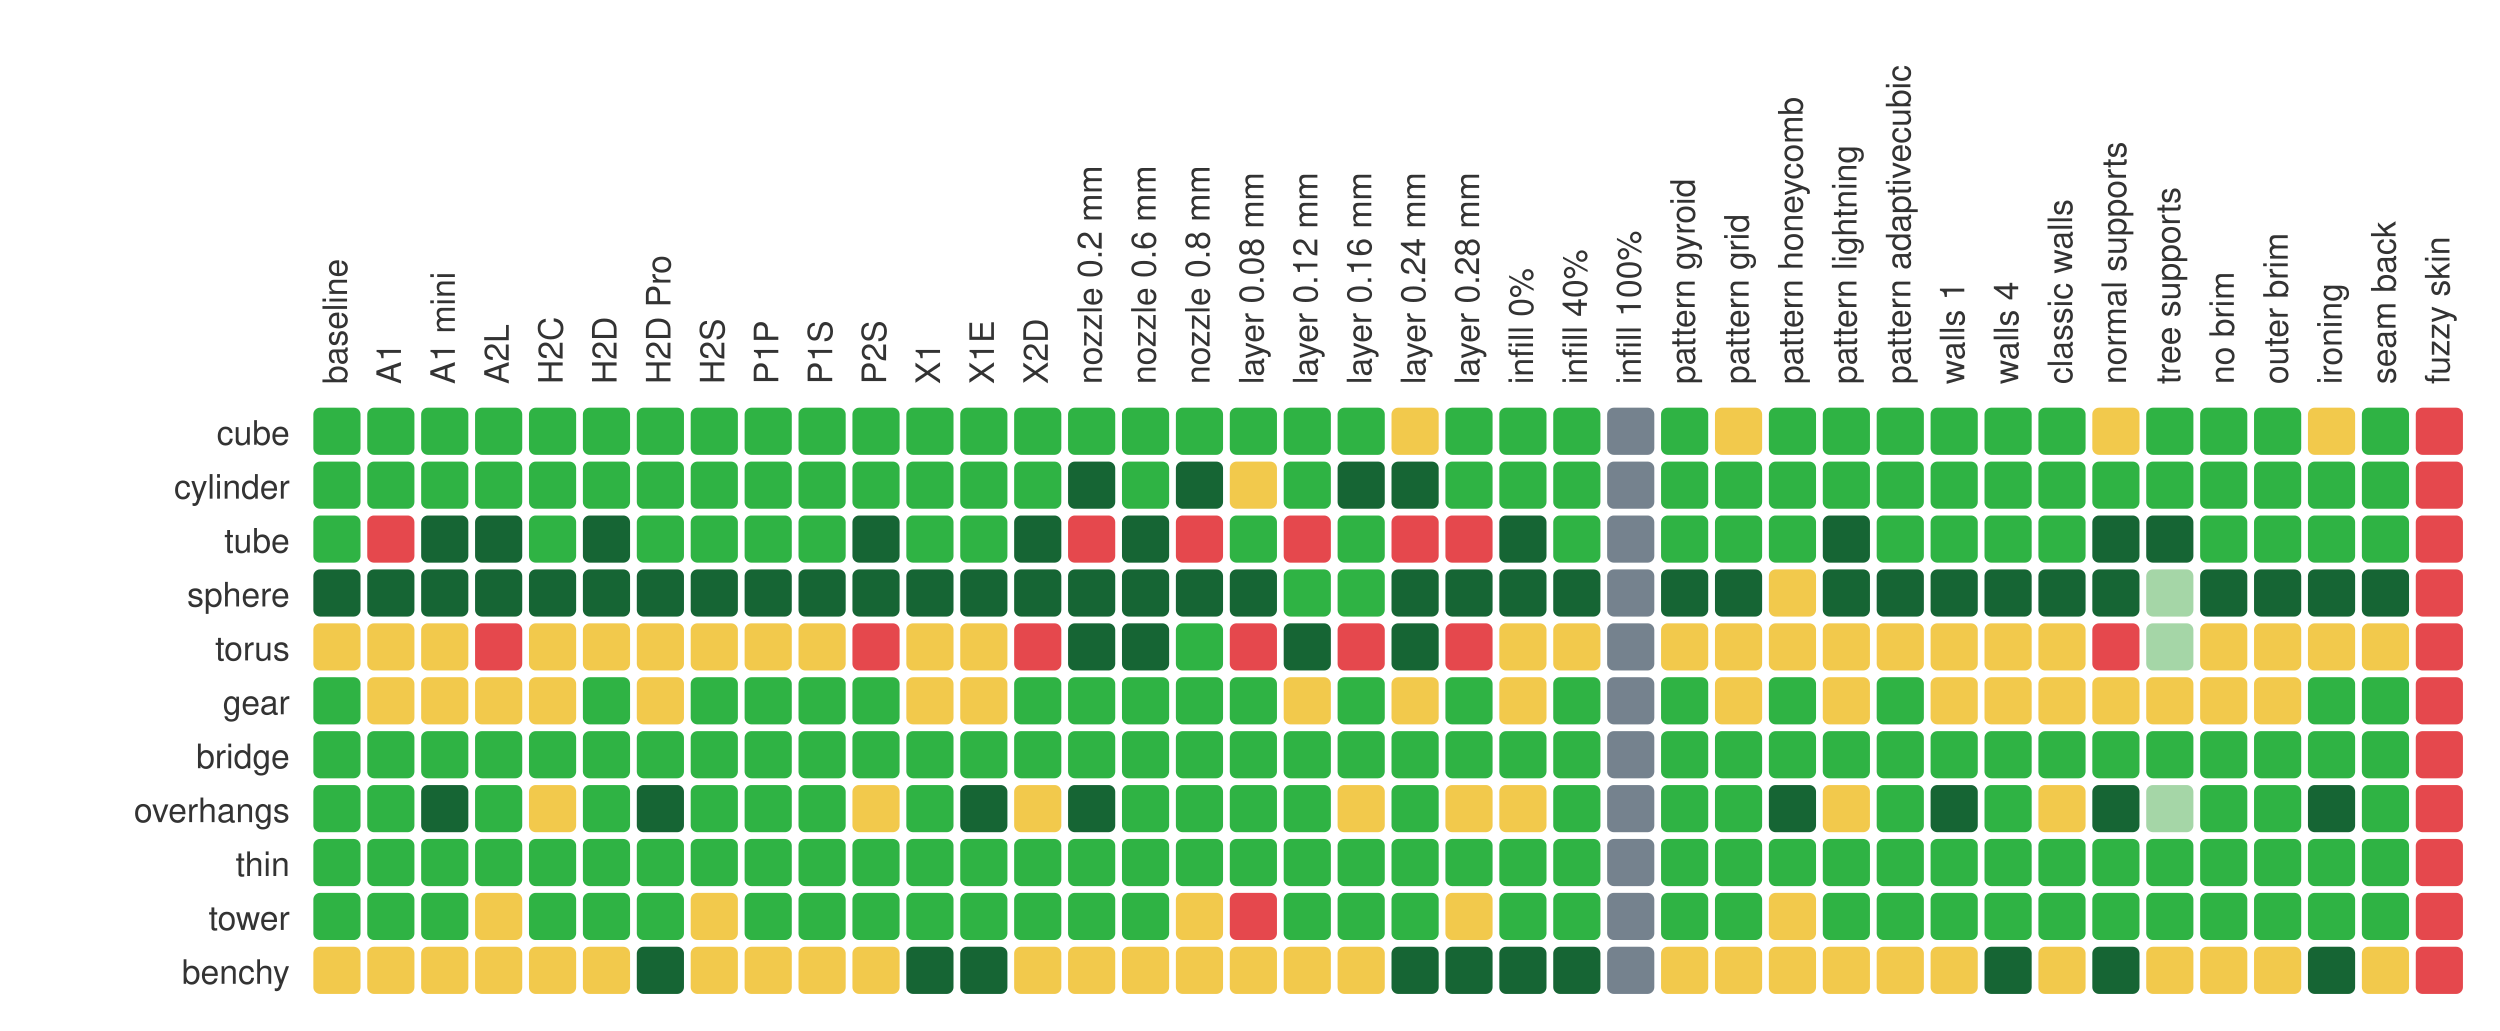
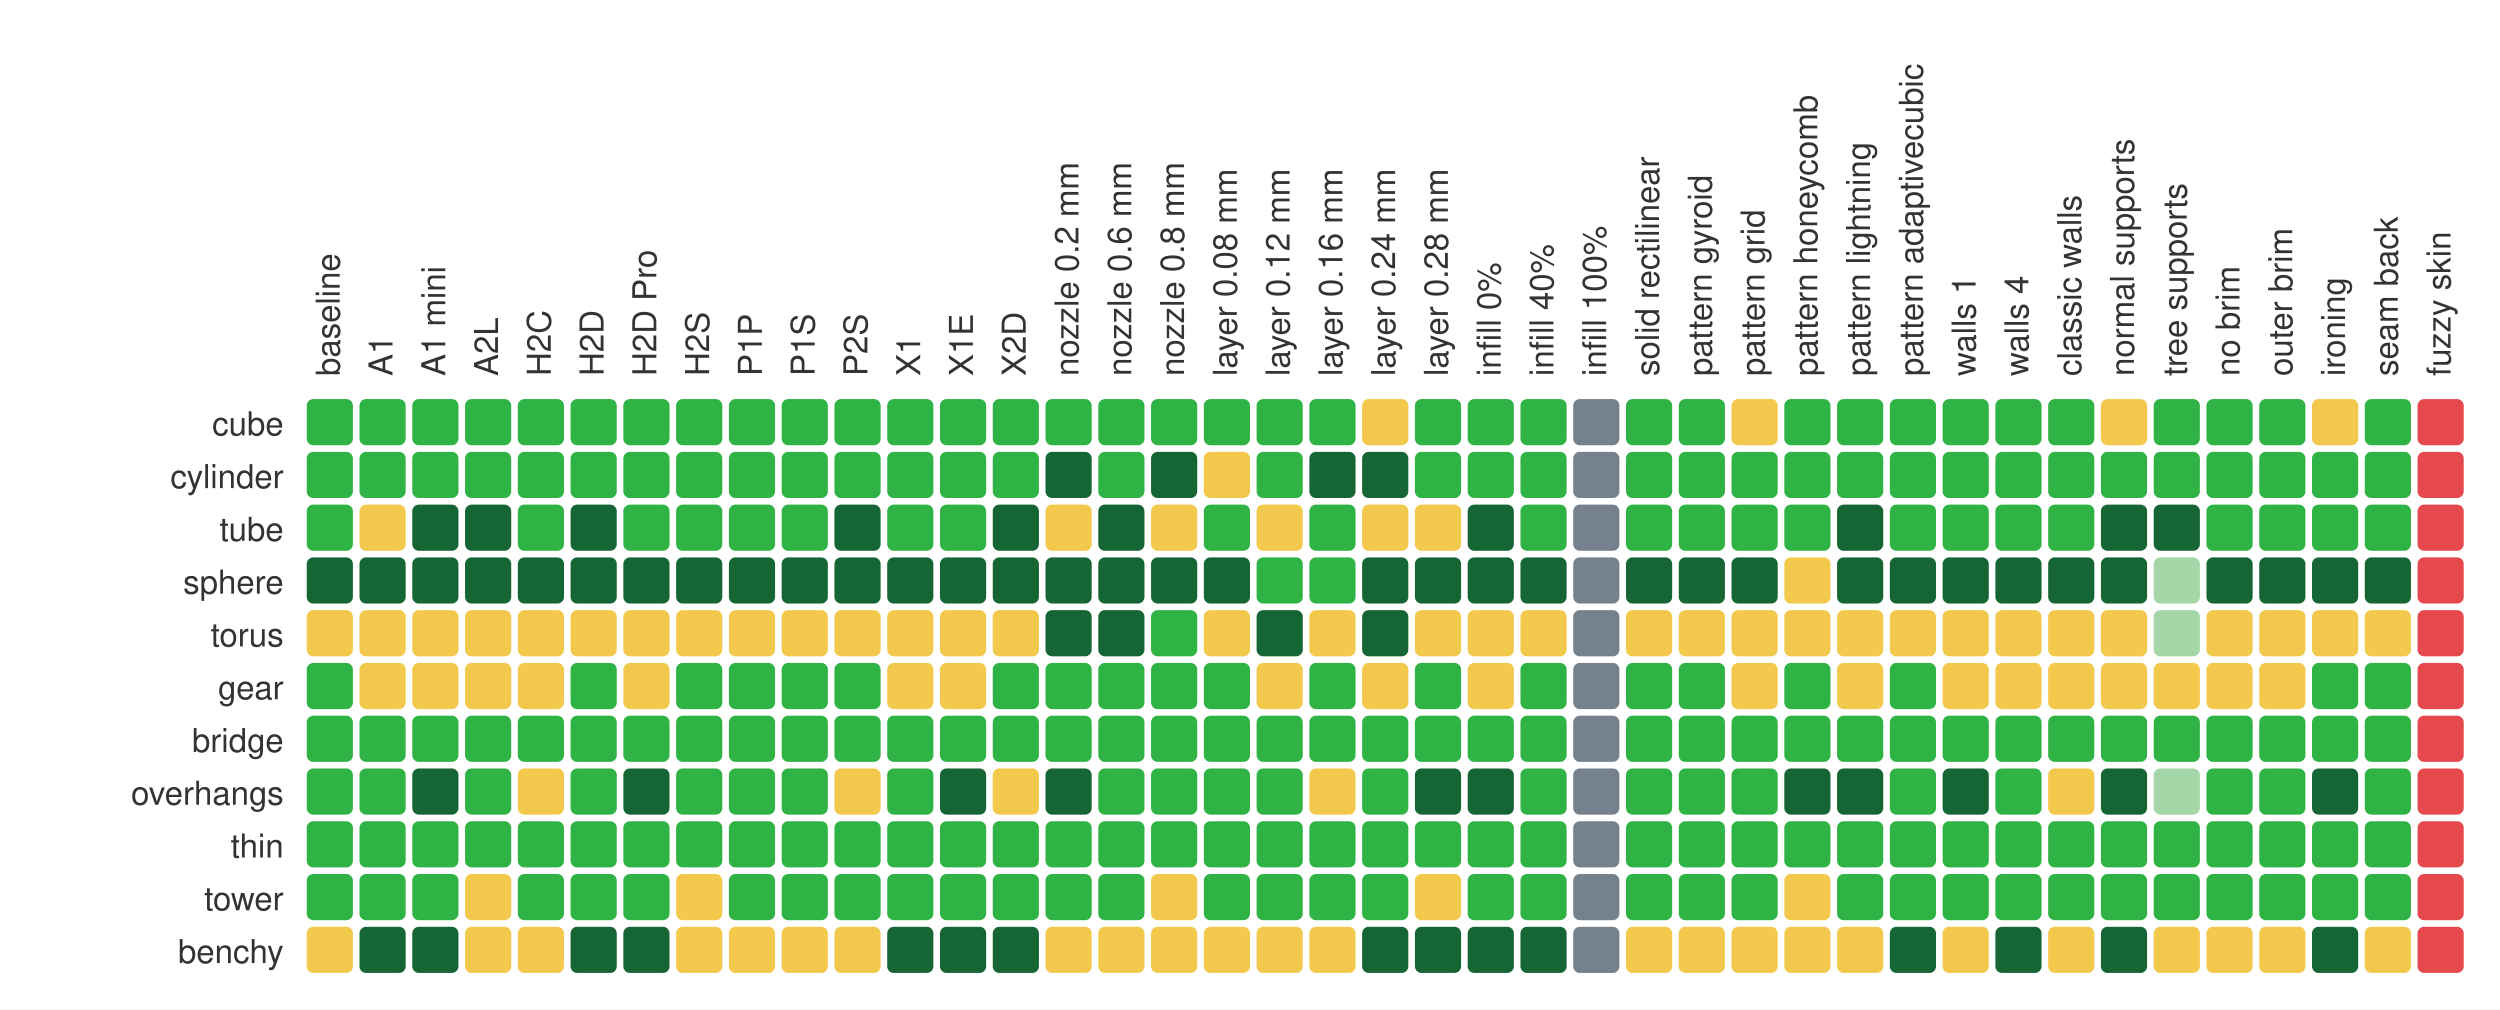
- <svg xmlns="http://www.w3.org/2000/svg" width="742" height="306" font-family="Helvetica,Arial,sans-serif" font-size="10">
-   <rect width="742" height="306" fill="white" />
+ <svg xmlns="http://www.w3.org/2000/svg" width="758" height="306" font-family="Helvetica,Arial,sans-serif" font-size="10">
+   <rect width="758" height="306" fill="white" />
  <text transform="translate(103.0,114) rotate(-90)" fill="#333">baseline</text>
  <text transform="translate(119.0,114) rotate(-90)" fill="#333">A1</text>
  <text transform="translate(135.0,114) rotate(-90)" fill="#333">A1 mini</text>
  <text transform="translate(151.0,114) rotate(-90)" fill="#333">A2L</text>
  <text transform="translate(167.0,114) rotate(-90)" fill="#333">H2C</text>
  <text transform="translate(183.0,114) rotate(-90)" fill="#333">H2D</text>
  <text transform="translate(199.0,114) rotate(-90)" fill="#333">H2D Pro</text>
  <text transform="translate(215.0,114) rotate(-90)" fill="#333">H2S</text>
  <text transform="translate(231.0,114) rotate(-90)" fill="#333">P1P</text>
  <text transform="translate(247.0,114) rotate(-90)" fill="#333">P1S</text>
  <text transform="translate(263.0,114) rotate(-90)" fill="#333">P2S</text>
  <text transform="translate(279.0,114) rotate(-90)" fill="#333">X1</text>
  <text transform="translate(295.0,114) rotate(-90)" fill="#333">X1E</text>
  <text transform="translate(311.0,114) rotate(-90)" fill="#333">X2D</text>
  <text transform="translate(327.0,114) rotate(-90)" fill="#333">nozzle 0.2 mm</text>
  <text transform="translate(343.0,114) rotate(-90)" fill="#333">nozzle 0.6 mm</text>
  <text transform="translate(359.0,114) rotate(-90)" fill="#333">nozzle 0.8 mm</text>
  <text transform="translate(375.0,114) rotate(-90)" fill="#333">layer 0.08 mm</text>
  <text transform="translate(391.0,114) rotate(-90)" fill="#333">layer 0.12 mm</text>
  <text transform="translate(407.0,114) rotate(-90)" fill="#333">layer 0.16 mm</text>
  <text transform="translate(423.0,114) rotate(-90)" fill="#333">layer 0.24 mm</text>
  <text transform="translate(439.0,114) rotate(-90)" fill="#333">layer 0.28 mm</text>
  <text transform="translate(455.0,114) rotate(-90)" fill="#333">infill 0%</text>
  <text transform="translate(471.0,114) rotate(-90)" fill="#333">infill 40%</text>
  <text transform="translate(487.0,114) rotate(-90)" fill="#333">infill 100%</text>
-   <text transform="translate(503.0,114) rotate(-90)" fill="#333">pattern gyroid</text>
-   <text transform="translate(519.0,114) rotate(-90)" fill="#333">pattern grid</text>
-   <text transform="translate(535.0,114) rotate(-90)" fill="#333">pattern honeycomb</text>
-   <text transform="translate(551.0,114) rotate(-90)" fill="#333">pattern lightning</text>
-   <text transform="translate(567.0,114) rotate(-90)" fill="#333">pattern adaptivecubic</text>
-   <text transform="translate(583.0,114) rotate(-90)" fill="#333">walls 1</text>
-   <text transform="translate(599.0,114) rotate(-90)" fill="#333">walls 4</text>
-   <text transform="translate(615.0,114) rotate(-90)" fill="#333">classic walls</text>
-   <text transform="translate(631.0,114) rotate(-90)" fill="#333">normal supports</text>
-   <text transform="translate(647.0,114) rotate(-90)" fill="#333">tree supports</text>
-   <text transform="translate(663.0,114) rotate(-90)" fill="#333">no brim</text>
-   <text transform="translate(679.0,114) rotate(-90)" fill="#333">outer brim</text>
-   <text transform="translate(695.0,114) rotate(-90)" fill="#333">ironing</text>
-   <text transform="translate(711.0,114) rotate(-90)" fill="#333">seam back</text>
-   <text transform="translate(727.0,114) rotate(-90)" fill="#333">fuzzy skin</text>
+   <text transform="translate(503.0,114) rotate(-90)" fill="#333">solid rectilinear</text>
+   <text transform="translate(519.0,114) rotate(-90)" fill="#333">pattern gyroid</text>
+   <text transform="translate(535.0,114) rotate(-90)" fill="#333">pattern grid</text>
+   <text transform="translate(551.0,114) rotate(-90)" fill="#333">pattern honeycomb</text>
+   <text transform="translate(567.0,114) rotate(-90)" fill="#333">pattern lightning</text>
+   <text transform="translate(583.0,114) rotate(-90)" fill="#333">pattern adaptivecubic</text>
+   <text transform="translate(599.0,114) rotate(-90)" fill="#333">walls 1</text>
+   <text transform="translate(615.0,114) rotate(-90)" fill="#333">walls 4</text>
+   <text transform="translate(631.0,114) rotate(-90)" fill="#333">classic walls</text>
+   <text transform="translate(647.0,114) rotate(-90)" fill="#333">normal supports</text>
+   <text transform="translate(663.0,114) rotate(-90)" fill="#333">tree supports</text>
+   <text transform="translate(679.0,114) rotate(-90)" fill="#333">no brim</text>
+   <text transform="translate(695.0,114) rotate(-90)" fill="#333">outer brim</text>
+   <text transform="translate(711.0,114) rotate(-90)" fill="#333">ironing</text>
+   <text transform="translate(727.0,114) rotate(-90)" fill="#333">seam back</text>
+   <text transform="translate(743.0,114) rotate(-90)" fill="#333">fuzzy skin</text>
  <text x="86" y="132" text-anchor="end" fill="#333">cube</text>
  <rect x="93" y="121" width="14" height="14" rx="2" fill="#2FB344" />
  <rect x="109" y="121" width="14" height="14" rx="2" fill="#2FB344" />
  <rect x="125" y="121" width="14" height="14" rx="2" fill="#2FB344" />
  <rect x="141" y="121" width="14" height="14" rx="2" fill="#2FB344" />
  <rect x="157" y="121" width="14" height="14" rx="2" fill="#2FB344" />
  <rect x="173" y="121" width="14" height="14" rx="2" fill="#2FB344" />
  <rect x="189" y="121" width="14" height="14" rx="2" fill="#2FB344" />
  <rect x="205" y="121" width="14" height="14" rx="2" fill="#2FB344" />
  <rect x="221" y="121" width="14" height="14" rx="2" fill="#2FB344" />
  <rect x="237" y="121" width="14" height="14" rx="2" fill="#2FB344" />
  <rect x="253" y="121" width="14" height="14" rx="2" fill="#2FB344" />
  <rect x="269" y="121" width="14" height="14" rx="2" fill="#2FB344" />
  <rect x="285" y="121" width="14" height="14" rx="2" fill="#2FB344" />
  <rect x="301" y="121" width="14" height="14" rx="2" fill="#2FB344" />
  <rect x="317" y="121" width="14" height="14" rx="2" fill="#2FB344" />
  <rect x="333" y="121" width="14" height="14" rx="2" fill="#2FB344" />
  <rect x="349" y="121" width="14" height="14" rx="2" fill="#2FB344" />
  <rect x="365" y="121" width="14" height="14" rx="2" fill="#2FB344" />
  <rect x="381" y="121" width="14" height="14" rx="2" fill="#2FB344" />
  <rect x="397" y="121" width="14" height="14" rx="2" fill="#2FB344" />
  <rect x="413" y="121" width="14" height="14" rx="2" fill="#F2C94C" />
  <rect x="429" y="121" width="14" height="14" rx="2" fill="#2FB344" />
  <rect x="445" y="121" width="14" height="14" rx="2" fill="#2FB344" />
  <rect x="461" y="121" width="14" height="14" rx="2" fill="#2FB344" />
  <rect x="477" y="121" width="14" height="14" rx="2" fill="#75828E" />
  <rect x="493" y="121" width="14" height="14" rx="2" fill="#2FB344" />
-   <rect x="509" y="121" width="14" height="14" rx="2" fill="#F2C94C" />
-   <rect x="525" y="121" width="14" height="14" rx="2" fill="#2FB344" />
+   <rect x="509" y="121" width="14" height="14" rx="2" fill="#2FB344" />
+   <rect x="525" y="121" width="14" height="14" rx="2" fill="#F2C94C" />
  <rect x="541" y="121" width="14" height="14" rx="2" fill="#2FB344" />
  <rect x="557" y="121" width="14" height="14" rx="2" fill="#2FB344" />
  <rect x="573" y="121" width="14" height="14" rx="2" fill="#2FB344" />
  <rect x="589" y="121" width="14" height="14" rx="2" fill="#2FB344" />
  <rect x="605" y="121" width="14" height="14" rx="2" fill="#2FB344" />
-   <rect x="621" y="121" width="14" height="14" rx="2" fill="#F2C94C" />
-   <rect x="637" y="121" width="14" height="14" rx="2" fill="#2FB344" />
+   <rect x="621" y="121" width="14" height="14" rx="2" fill="#2FB344" />
+   <rect x="637" y="121" width="14" height="14" rx="2" fill="#F2C94C" />
  <rect x="653" y="121" width="14" height="14" rx="2" fill="#2FB344" />
  <rect x="669" y="121" width="14" height="14" rx="2" fill="#2FB344" />
-   <rect x="685" y="121" width="14" height="14" rx="2" fill="#F2C94C" />
-   <rect x="701" y="121" width="14" height="14" rx="2" fill="#2FB344" />
-   <rect x="717" y="121" width="14" height="14" rx="2" fill="#E5484D" />
+   <rect x="685" y="121" width="14" height="14" rx="2" fill="#2FB344" />
+   <rect x="701" y="121" width="14" height="14" rx="2" fill="#F2C94C" />
+   <rect x="717" y="121" width="14" height="14" rx="2" fill="#2FB344" />
+   <rect x="733" y="121" width="14" height="14" rx="2" fill="#E5484D" />
  <text x="86" y="148" text-anchor="end" fill="#333">cylinder</text>
  <rect x="93" y="137" width="14" height="14" rx="2" fill="#2FB344" />
  <rect x="109" y="137" width="14" height="14" rx="2" fill="#2FB344" />
  <rect x="125" y="137" width="14" height="14" rx="2" fill="#2FB344" />
  <rect x="141" y="137" width="14" height="14" rx="2" fill="#2FB344" />
  <rect x="157" y="137" width="14" height="14" rx="2" fill="#2FB344" />
  <rect x="173" y="137" width="14" height="14" rx="2" fill="#2FB344" />
  <rect x="189" y="137" width="14" height="14" rx="2" fill="#2FB344" />
  <rect x="205" y="137" width="14" height="14" rx="2" fill="#2FB344" />
  <rect x="221" y="137" width="14" height="14" rx="2" fill="#2FB344" />
  <rect x="237" y="137" width="14" height="14" rx="2" fill="#2FB344" />
  <rect x="253" y="137" width="14" height="14" rx="2" fill="#2FB344" />
  <rect x="269" y="137" width="14" height="14" rx="2" fill="#2FB344" />
  <rect x="285" y="137" width="14" height="14" rx="2" fill="#2FB344" />
  <rect x="301" y="137" width="14" height="14" rx="2" fill="#2FB344" />
  <rect x="317" y="137" width="14" height="14" rx="2" fill="#166534" />
  <rect x="333" y="137" width="14" height="14" rx="2" fill="#2FB344" />
  <rect x="349" y="137" width="14" height="14" rx="2" fill="#166534" />
  <rect x="365" y="137" width="14" height="14" rx="2" fill="#F2C94C" />
  <rect x="381" y="137" width="14" height="14" rx="2" fill="#2FB344" />
  <rect x="397" y="137" width="14" height="14" rx="2" fill="#166534" />
  <rect x="413" y="137" width="14" height="14" rx="2" fill="#166534" />
  <rect x="429" y="137" width="14" height="14" rx="2" fill="#2FB344" />
  <rect x="445" y="137" width="14" height="14" rx="2" fill="#2FB344" />
  <rect x="461" y="137" width="14" height="14" rx="2" fill="#2FB344" />
  <rect x="477" y="137" width="14" height="14" rx="2" fill="#75828E" />
  <rect x="493" y="137" width="14" height="14" rx="2" fill="#2FB344" />
  <rect x="509" y="137" width="14" height="14" rx="2" fill="#2FB344" />
  <rect x="525" y="137" width="14" height="14" rx="2" fill="#2FB344" />
  <rect x="541" y="137" width="14" height="14" rx="2" fill="#2FB344" />
  <rect x="557" y="137" width="14" height="14" rx="2" fill="#2FB344" />
  <rect x="573" y="137" width="14" height="14" rx="2" fill="#2FB344" />
  <rect x="589" y="137" width="14" height="14" rx="2" fill="#2FB344" />
  <rect x="605" y="137" width="14" height="14" rx="2" fill="#2FB344" />
  <rect x="621" y="137" width="14" height="14" rx="2" fill="#2FB344" />
  <rect x="637" y="137" width="14" height="14" rx="2" fill="#2FB344" />
  <rect x="653" y="137" width="14" height="14" rx="2" fill="#2FB344" />
  <rect x="669" y="137" width="14" height="14" rx="2" fill="#2FB344" />
  <rect x="685" y="137" width="14" height="14" rx="2" fill="#2FB344" />
  <rect x="701" y="137" width="14" height="14" rx="2" fill="#2FB344" />
-   <rect x="717" y="137" width="14" height="14" rx="2" fill="#E5484D" />
+   <rect x="717" y="137" width="14" height="14" rx="2" fill="#2FB344" />
+   <rect x="733" y="137" width="14" height="14" rx="2" fill="#E5484D" />
  <text x="86" y="164" text-anchor="end" fill="#333">tube</text>
  <rect x="93" y="153" width="14" height="14" rx="2" fill="#2FB344" />
-   <rect x="109" y="153" width="14" height="14" rx="2" fill="#E5484D" />
+   <rect x="109" y="153" width="14" height="14" rx="2" fill="#F2C94C" />
  <rect x="125" y="153" width="14" height="14" rx="2" fill="#166534" />
  <rect x="141" y="153" width="14" height="14" rx="2" fill="#166534" />
  <rect x="157" y="153" width="14" height="14" rx="2" fill="#2FB344" />
  <rect x="173" y="153" width="14" height="14" rx="2" fill="#166534" />
  <rect x="189" y="153" width="14" height="14" rx="2" fill="#2FB344" />
  <rect x="205" y="153" width="14" height="14" rx="2" fill="#2FB344" />
  <rect x="221" y="153" width="14" height="14" rx="2" fill="#2FB344" />
  <rect x="237" y="153" width="14" height="14" rx="2" fill="#2FB344" />
  <rect x="253" y="153" width="14" height="14" rx="2" fill="#166534" />
  <rect x="269" y="153" width="14" height="14" rx="2" fill="#2FB344" />
  <rect x="285" y="153" width="14" height="14" rx="2" fill="#2FB344" />
  <rect x="301" y="153" width="14" height="14" rx="2" fill="#166534" />
-   <rect x="317" y="153" width="14" height="14" rx="2" fill="#E5484D" />
+   <rect x="317" y="153" width="14" height="14" rx="2" fill="#F2C94C" />
  <rect x="333" y="153" width="14" height="14" rx="2" fill="#166534" />
-   <rect x="349" y="153" width="14" height="14" rx="2" fill="#E5484D" />
+   <rect x="349" y="153" width="14" height="14" rx="2" fill="#F2C94C" />
  <rect x="365" y="153" width="14" height="14" rx="2" fill="#2FB344" />
-   <rect x="381" y="153" width="14" height="14" rx="2" fill="#E5484D" />
+   <rect x="381" y="153" width="14" height="14" rx="2" fill="#F2C94C" />
  <rect x="397" y="153" width="14" height="14" rx="2" fill="#2FB344" />
-   <rect x="413" y="153" width="14" height="14" rx="2" fill="#E5484D" />
-   <rect x="429" y="153" width="14" height="14" rx="2" fill="#E5484D" />
+   <rect x="413" y="153" width="14" height="14" rx="2" fill="#F2C94C" />
+   <rect x="429" y="153" width="14" height="14" rx="2" fill="#F2C94C" />
  <rect x="445" y="153" width="14" height="14" rx="2" fill="#166534" />
  <rect x="461" y="153" width="14" height="14" rx="2" fill="#2FB344" />
  <rect x="477" y="153" width="14" height="14" rx="2" fill="#75828E" />
  <rect x="493" y="153" width="14" height="14" rx="2" fill="#2FB344" />
  <rect x="509" y="153" width="14" height="14" rx="2" fill="#2FB344" />
  <rect x="525" y="153" width="14" height="14" rx="2" fill="#2FB344" />
-   <rect x="541" y="153" width="14" height="14" rx="2" fill="#166534" />
-   <rect x="557" y="153" width="14" height="14" rx="2" fill="#2FB344" />
+   <rect x="541" y="153" width="14" height="14" rx="2" fill="#2FB344" />
+   <rect x="557" y="153" width="14" height="14" rx="2" fill="#166534" />
  <rect x="573" y="153" width="14" height="14" rx="2" fill="#2FB344" />
  <rect x="589" y="153" width="14" height="14" rx="2" fill="#2FB344" />
  <rect x="605" y="153" width="14" height="14" rx="2" fill="#2FB344" />
-   <rect x="621" y="153" width="14" height="14" rx="2" fill="#166534" />
+   <rect x="621" y="153" width="14" height="14" rx="2" fill="#2FB344" />
  <rect x="637" y="153" width="14" height="14" rx="2" fill="#166534" />
-   <rect x="653" y="153" width="14" height="14" rx="2" fill="#2FB344" />
+   <rect x="653" y="153" width="14" height="14" rx="2" fill="#166534" />
  <rect x="669" y="153" width="14" height="14" rx="2" fill="#2FB344" />
  <rect x="685" y="153" width="14" height="14" rx="2" fill="#2FB344" />
  <rect x="701" y="153" width="14" height="14" rx="2" fill="#2FB344" />
-   <rect x="717" y="153" width="14" height="14" rx="2" fill="#E5484D" />
+   <rect x="717" y="153" width="14" height="14" rx="2" fill="#2FB344" />
+   <rect x="733" y="153" width="14" height="14" rx="2" fill="#E5484D" />
  <text x="86" y="180" text-anchor="end" fill="#333">sphere</text>
  <rect x="93" y="169" width="14" height="14" rx="2" fill="#166534" />
  <rect x="109" y="169" width="14" height="14" rx="2" fill="#166534" />
  <rect x="125" y="169" width="14" height="14" rx="2" fill="#166534" />
  <rect x="141" y="169" width="14" height="14" rx="2" fill="#166534" />
  <rect x="157" y="169" width="14" height="14" rx="2" fill="#166534" />
  <rect x="173" y="169" width="14" height="14" rx="2" fill="#166534" />
  <rect x="189" y="169" width="14" height="14" rx="2" fill="#166534" />
  <rect x="205" y="169" width="14" height="14" rx="2" fill="#166534" />
  <rect x="221" y="169" width="14" height="14" rx="2" fill="#166534" />
  <rect x="237" y="169" width="14" height="14" rx="2" fill="#166534" />
  <rect x="253" y="169" width="14" height="14" rx="2" fill="#166534" />
  <rect x="269" y="169" width="14" height="14" rx="2" fill="#166534" />
  <rect x="285" y="169" width="14" height="14" rx="2" fill="#166534" />
  <rect x="301" y="169" width="14" height="14" rx="2" fill="#166534" />
  <rect x="317" y="169" width="14" height="14" rx="2" fill="#166534" />
  <rect x="333" y="169" width="14" height="14" rx="2" fill="#166534" />
  <rect x="349" y="169" width="14" height="14" rx="2" fill="#166534" />
  <rect x="365" y="169" width="14" height="14" rx="2" fill="#166534" />
  <rect x="381" y="169" width="14" height="14" rx="2" fill="#2FB344" />
  <rect x="397" y="169" width="14" height="14" rx="2" fill="#2FB344" />
  <rect x="413" y="169" width="14" height="14" rx="2" fill="#166534" />
  <rect x="429" y="169" width="14" height="14" rx="2" fill="#166534" />
  <rect x="445" y="169" width="14" height="14" rx="2" fill="#166534" />
  <rect x="461" y="169" width="14" height="14" rx="2" fill="#166534" />
  <rect x="477" y="169" width="14" height="14" rx="2" fill="#75828E" />
  <rect x="493" y="169" width="14" height="14" rx="2" fill="#166534" />
  <rect x="509" y="169" width="14" height="14" rx="2" fill="#166534" />
-   <rect x="525" y="169" width="14" height="14" rx="2" fill="#F2C94C" />
-   <rect x="541" y="169" width="14" height="14" rx="2" fill="#166534" />
+   <rect x="525" y="169" width="14" height="14" rx="2" fill="#166534" />
+   <rect x="541" y="169" width="14" height="14" rx="2" fill="#F2C94C" />
  <rect x="557" y="169" width="14" height="14" rx="2" fill="#166534" />
  <rect x="573" y="169" width="14" height="14" rx="2" fill="#166534" />
  <rect x="589" y="169" width="14" height="14" rx="2" fill="#166534" />
  <rect x="605" y="169" width="14" height="14" rx="2" fill="#166534" />
  <rect x="621" y="169" width="14" height="14" rx="2" fill="#166534" />
-   <rect x="637" y="169" width="14" height="14" rx="2" fill="#A5D6A7" />
-   <rect x="653" y="169" width="14" height="14" rx="2" fill="#166534" />
+   <rect x="637" y="169" width="14" height="14" rx="2" fill="#166534" />
+   <rect x="653" y="169" width="14" height="14" rx="2" fill="#A5D6A7" />
  <rect x="669" y="169" width="14" height="14" rx="2" fill="#166534" />
  <rect x="685" y="169" width="14" height="14" rx="2" fill="#166534" />
  <rect x="701" y="169" width="14" height="14" rx="2" fill="#166534" />
-   <rect x="717" y="169" width="14" height="14" rx="2" fill="#E5484D" />
+   <rect x="717" y="169" width="14" height="14" rx="2" fill="#166534" />
+   <rect x="733" y="169" width="14" height="14" rx="2" fill="#E5484D" />
  <text x="86" y="196" text-anchor="end" fill="#333">torus</text>
  <rect x="93" y="185" width="14" height="14" rx="2" fill="#F2C94C" />
  <rect x="109" y="185" width="14" height="14" rx="2" fill="#F2C94C" />
  <rect x="125" y="185" width="14" height="14" rx="2" fill="#F2C94C" />
-   <rect x="141" y="185" width="14" height="14" rx="2" fill="#E5484D" />
+   <rect x="141" y="185" width="14" height="14" rx="2" fill="#F2C94C" />
  <rect x="157" y="185" width="14" height="14" rx="2" fill="#F2C94C" />
  <rect x="173" y="185" width="14" height="14" rx="2" fill="#F2C94C" />
  <rect x="189" y="185" width="14" height="14" rx="2" fill="#F2C94C" />
  <rect x="205" y="185" width="14" height="14" rx="2" fill="#F2C94C" />
  <rect x="221" y="185" width="14" height="14" rx="2" fill="#F2C94C" />
  <rect x="237" y="185" width="14" height="14" rx="2" fill="#F2C94C" />
-   <rect x="253" y="185" width="14" height="14" rx="2" fill="#E5484D" />
+   <rect x="253" y="185" width="14" height="14" rx="2" fill="#F2C94C" />
  <rect x="269" y="185" width="14" height="14" rx="2" fill="#F2C94C" />
  <rect x="285" y="185" width="14" height="14" rx="2" fill="#F2C94C" />
-   <rect x="301" y="185" width="14" height="14" rx="2" fill="#E5484D" />
+   <rect x="301" y="185" width="14" height="14" rx="2" fill="#F2C94C" />
  <rect x="317" y="185" width="14" height="14" rx="2" fill="#166534" />
  <rect x="333" y="185" width="14" height="14" rx="2" fill="#166534" />
  <rect x="349" y="185" width="14" height="14" rx="2" fill="#2FB344" />
-   <rect x="365" y="185" width="14" height="14" rx="2" fill="#E5484D" />
+   <rect x="365" y="185" width="14" height="14" rx="2" fill="#F2C94C" />
  <rect x="381" y="185" width="14" height="14" rx="2" fill="#166534" />
-   <rect x="397" y="185" width="14" height="14" rx="2" fill="#E5484D" />
+   <rect x="397" y="185" width="14" height="14" rx="2" fill="#F2C94C" />
  <rect x="413" y="185" width="14" height="14" rx="2" fill="#166534" />
-   <rect x="429" y="185" width="14" height="14" rx="2" fill="#E5484D" />
+   <rect x="429" y="185" width="14" height="14" rx="2" fill="#F2C94C" />
  <rect x="445" y="185" width="14" height="14" rx="2" fill="#F2C94C" />
  <rect x="461" y="185" width="14" height="14" rx="2" fill="#F2C94C" />
  <rect x="477" y="185" width="14" height="14" rx="2" fill="#75828E" />
  <rect x="493" y="185" width="14" height="14" rx="2" fill="#F2C94C" />
  <rect x="509" y="185" width="14" height="14" rx="2" fill="#F2C94C" />
  <rect x="525" y="185" width="14" height="14" rx="2" fill="#F2C94C" />
  <rect x="541" y="185" width="14" height="14" rx="2" fill="#F2C94C" />
  <rect x="557" y="185" width="14" height="14" rx="2" fill="#F2C94C" />
  <rect x="573" y="185" width="14" height="14" rx="2" fill="#F2C94C" />
  <rect x="589" y="185" width="14" height="14" rx="2" fill="#F2C94C" />
  <rect x="605" y="185" width="14" height="14" rx="2" fill="#F2C94C" />
-   <rect x="621" y="185" width="14" height="14" rx="2" fill="#E5484D" />
-   <rect x="637" y="185" width="14" height="14" rx="2" fill="#A5D6A7" />
-   <rect x="653" y="185" width="14" height="14" rx="2" fill="#F2C94C" />
+   <rect x="621" y="185" width="14" height="14" rx="2" fill="#F2C94C" />
+   <rect x="637" y="185" width="14" height="14" rx="2" fill="#F2C94C" />
+   <rect x="653" y="185" width="14" height="14" rx="2" fill="#A5D6A7" />
  <rect x="669" y="185" width="14" height="14" rx="2" fill="#F2C94C" />
  <rect x="685" y="185" width="14" height="14" rx="2" fill="#F2C94C" />
  <rect x="701" y="185" width="14" height="14" rx="2" fill="#F2C94C" />
-   <rect x="717" y="185" width="14" height="14" rx="2" fill="#E5484D" />
+   <rect x="717" y="185" width="14" height="14" rx="2" fill="#F2C94C" />
+   <rect x="733" y="185" width="14" height="14" rx="2" fill="#E5484D" />
  <text x="86" y="212" text-anchor="end" fill="#333">gear</text>
  <rect x="93" y="201" width="14" height="14" rx="2" fill="#2FB344" />
  <rect x="109" y="201" width="14" height="14" rx="2" fill="#F2C94C" />
  <rect x="125" y="201" width="14" height="14" rx="2" fill="#F2C94C" />
  <rect x="141" y="201" width="14" height="14" rx="2" fill="#F2C94C" />
  <rect x="157" y="201" width="14" height="14" rx="2" fill="#F2C94C" />
  <rect x="173" y="201" width="14" height="14" rx="2" fill="#2FB344" />
  <rect x="189" y="201" width="14" height="14" rx="2" fill="#F2C94C" />
  <rect x="205" y="201" width="14" height="14" rx="2" fill="#2FB344" />
  <rect x="221" y="201" width="14" height="14" rx="2" fill="#2FB344" />
  <rect x="237" y="201" width="14" height="14" rx="2" fill="#2FB344" />
  <rect x="253" y="201" width="14" height="14" rx="2" fill="#2FB344" />
  <rect x="269" y="201" width="14" height="14" rx="2" fill="#F2C94C" />
  <rect x="285" y="201" width="14" height="14" rx="2" fill="#F2C94C" />
  <rect x="301" y="201" width="14" height="14" rx="2" fill="#2FB344" />
  <rect x="317" y="201" width="14" height="14" rx="2" fill="#2FB344" />
  <rect x="333" y="201" width="14" height="14" rx="2" fill="#2FB344" />
  <rect x="349" y="201" width="14" height="14" rx="2" fill="#2FB344" />
  <rect x="365" y="201" width="14" height="14" rx="2" fill="#2FB344" />
  <rect x="381" y="201" width="14" height="14" rx="2" fill="#F2C94C" />
  <rect x="397" y="201" width="14" height="14" rx="2" fill="#2FB344" />
  <rect x="413" y="201" width="14" height="14" rx="2" fill="#F2C94C" />
  <rect x="429" y="201" width="14" height="14" rx="2" fill="#2FB344" />
  <rect x="445" y="201" width="14" height="14" rx="2" fill="#F2C94C" />
  <rect x="461" y="201" width="14" height="14" rx="2" fill="#2FB344" />
  <rect x="477" y="201" width="14" height="14" rx="2" fill="#75828E" />
  <rect x="493" y="201" width="14" height="14" rx="2" fill="#2FB344" />
-   <rect x="509" y="201" width="14" height="14" rx="2" fill="#F2C94C" />
-   <rect x="525" y="201" width="14" height="14" rx="2" fill="#2FB344" />
-   <rect x="541" y="201" width="14" height="14" rx="2" fill="#F2C94C" />
-   <rect x="557" y="201" width="14" height="14" rx="2" fill="#2FB344" />
-   <rect x="573" y="201" width="14" height="14" rx="2" fill="#F2C94C" />
+   <rect x="509" y="201" width="14" height="14" rx="2" fill="#2FB344" />
+   <rect x="525" y="201" width="14" height="14" rx="2" fill="#F2C94C" />
+   <rect x="541" y="201" width="14" height="14" rx="2" fill="#2FB344" />
+   <rect x="557" y="201" width="14" height="14" rx="2" fill="#F2C94C" />
+   <rect x="573" y="201" width="14" height="14" rx="2" fill="#2FB344" />
  <rect x="589" y="201" width="14" height="14" rx="2" fill="#F2C94C" />
  <rect x="605" y="201" width="14" height="14" rx="2" fill="#F2C94C" />
  <rect x="621" y="201" width="14" height="14" rx="2" fill="#F2C94C" />
  <rect x="637" y="201" width="14" height="14" rx="2" fill="#F2C94C" />
  <rect x="653" y="201" width="14" height="14" rx="2" fill="#F2C94C" />
  <rect x="669" y="201" width="14" height="14" rx="2" fill="#F2C94C" />
-   <rect x="685" y="201" width="14" height="14" rx="2" fill="#2FB344" />
+   <rect x="685" y="201" width="14" height="14" rx="2" fill="#F2C94C" />
  <rect x="701" y="201" width="14" height="14" rx="2" fill="#2FB344" />
-   <rect x="717" y="201" width="14" height="14" rx="2" fill="#E5484D" />
+   <rect x="717" y="201" width="14" height="14" rx="2" fill="#2FB344" />
+   <rect x="733" y="201" width="14" height="14" rx="2" fill="#E5484D" />
  <text x="86" y="228" text-anchor="end" fill="#333">bridge</text>
  <rect x="93" y="217" width="14" height="14" rx="2" fill="#2FB344" />
  <rect x="109" y="217" width="14" height="14" rx="2" fill="#2FB344" />
  <rect x="125" y="217" width="14" height="14" rx="2" fill="#2FB344" />
  <rect x="141" y="217" width="14" height="14" rx="2" fill="#2FB344" />
  <rect x="157" y="217" width="14" height="14" rx="2" fill="#2FB344" />
  <rect x="173" y="217" width="14" height="14" rx="2" fill="#2FB344" />
  <rect x="189" y="217" width="14" height="14" rx="2" fill="#2FB344" />
  <rect x="205" y="217" width="14" height="14" rx="2" fill="#2FB344" />
  <rect x="221" y="217" width="14" height="14" rx="2" fill="#2FB344" />
  <rect x="237" y="217" width="14" height="14" rx="2" fill="#2FB344" />
  <rect x="253" y="217" width="14" height="14" rx="2" fill="#2FB344" />
  <rect x="269" y="217" width="14" height="14" rx="2" fill="#2FB344" />
  <rect x="285" y="217" width="14" height="14" rx="2" fill="#2FB344" />
  <rect x="301" y="217" width="14" height="14" rx="2" fill="#2FB344" />
  <rect x="317" y="217" width="14" height="14" rx="2" fill="#2FB344" />
  <rect x="333" y="217" width="14" height="14" rx="2" fill="#2FB344" />
  <rect x="349" y="217" width="14" height="14" rx="2" fill="#2FB344" />
  <rect x="365" y="217" width="14" height="14" rx="2" fill="#2FB344" />
  <rect x="381" y="217" width="14" height="14" rx="2" fill="#2FB344" />
  <rect x="397" y="217" width="14" height="14" rx="2" fill="#2FB344" />
  <rect x="413" y="217" width="14" height="14" rx="2" fill="#2FB344" />
  <rect x="429" y="217" width="14" height="14" rx="2" fill="#2FB344" />
  <rect x="445" y="217" width="14" height="14" rx="2" fill="#2FB344" />
  <rect x="461" y="217" width="14" height="14" rx="2" fill="#2FB344" />
  <rect x="477" y="217" width="14" height="14" rx="2" fill="#75828E" />
  <rect x="493" y="217" width="14" height="14" rx="2" fill="#2FB344" />
  <rect x="509" y="217" width="14" height="14" rx="2" fill="#2FB344" />
  <rect x="525" y="217" width="14" height="14" rx="2" fill="#2FB344" />
  <rect x="541" y="217" width="14" height="14" rx="2" fill="#2FB344" />
  <rect x="557" y="217" width="14" height="14" rx="2" fill="#2FB344" />
  <rect x="573" y="217" width="14" height="14" rx="2" fill="#2FB344" />
  <rect x="589" y="217" width="14" height="14" rx="2" fill="#2FB344" />
  <rect x="605" y="217" width="14" height="14" rx="2" fill="#2FB344" />
  <rect x="621" y="217" width="14" height="14" rx="2" fill="#2FB344" />
  <rect x="637" y="217" width="14" height="14" rx="2" fill="#2FB344" />
  <rect x="653" y="217" width="14" height="14" rx="2" fill="#2FB344" />
  <rect x="669" y="217" width="14" height="14" rx="2" fill="#2FB344" />
  <rect x="685" y="217" width="14" height="14" rx="2" fill="#2FB344" />
  <rect x="701" y="217" width="14" height="14" rx="2" fill="#2FB344" />
-   <rect x="717" y="217" width="14" height="14" rx="2" fill="#E5484D" />
+   <rect x="717" y="217" width="14" height="14" rx="2" fill="#2FB344" />
+   <rect x="733" y="217" width="14" height="14" rx="2" fill="#E5484D" />
  <text x="86" y="244" text-anchor="end" fill="#333">overhangs</text>
  <rect x="93" y="233" width="14" height="14" rx="2" fill="#2FB344" />
  <rect x="109" y="233" width="14" height="14" rx="2" fill="#2FB344" />
  <rect x="125" y="233" width="14" height="14" rx="2" fill="#166534" />
  <rect x="141" y="233" width="14" height="14" rx="2" fill="#2FB344" />
  <rect x="157" y="233" width="14" height="14" rx="2" fill="#F2C94C" />
  <rect x="173" y="233" width="14" height="14" rx="2" fill="#2FB344" />
  <rect x="189" y="233" width="14" height="14" rx="2" fill="#166534" />
  <rect x="205" y="233" width="14" height="14" rx="2" fill="#2FB344" />
  <rect x="221" y="233" width="14" height="14" rx="2" fill="#2FB344" />
  <rect x="237" y="233" width="14" height="14" rx="2" fill="#2FB344" />
  <rect x="253" y="233" width="14" height="14" rx="2" fill="#F2C94C" />
  <rect x="269" y="233" width="14" height="14" rx="2" fill="#2FB344" />
  <rect x="285" y="233" width="14" height="14" rx="2" fill="#166534" />
  <rect x="301" y="233" width="14" height="14" rx="2" fill="#F2C94C" />
  <rect x="317" y="233" width="14" height="14" rx="2" fill="#166534" />
  <rect x="333" y="233" width="14" height="14" rx="2" fill="#2FB344" />
  <rect x="349" y="233" width="14" height="14" rx="2" fill="#2FB344" />
  <rect x="365" y="233" width="14" height="14" rx="2" fill="#2FB344" />
  <rect x="381" y="233" width="14" height="14" rx="2" fill="#2FB344" />
  <rect x="397" y="233" width="14" height="14" rx="2" fill="#F2C94C" />
  <rect x="413" y="233" width="14" height="14" rx="2" fill="#2FB344" />
-   <rect x="429" y="233" width="14" height="14" rx="2" fill="#F2C94C" />
-   <rect x="445" y="233" width="14" height="14" rx="2" fill="#F2C94C" />
+   <rect x="429" y="233" width="14" height="14" rx="2" fill="#166534" />
+   <rect x="445" y="233" width="14" height="14" rx="2" fill="#166534" />
  <rect x="461" y="233" width="14" height="14" rx="2" fill="#2FB344" />
  <rect x="477" y="233" width="14" height="14" rx="2" fill="#75828E" />
  <rect x="493" y="233" width="14" height="14" rx="2" fill="#2FB344" />
  <rect x="509" y="233" width="14" height="14" rx="2" fill="#2FB344" />
-   <rect x="525" y="233" width="14" height="14" rx="2" fill="#166534" />
-   <rect x="541" y="233" width="14" height="14" rx="2" fill="#F2C94C" />
-   <rect x="557" y="233" width="14" height="14" rx="2" fill="#2FB344" />
-   <rect x="573" y="233" width="14" height="14" rx="2" fill="#166534" />
-   <rect x="589" y="233" width="14" height="14" rx="2" fill="#2FB344" />
-   <rect x="605" y="233" width="14" height="14" rx="2" fill="#F2C94C" />
-   <rect x="621" y="233" width="14" height="14" rx="2" fill="#166534" />
-   <rect x="637" y="233" width="14" height="14" rx="2" fill="#A5D6A7" />
-   <rect x="653" y="233" width="14" height="14" rx="2" fill="#2FB344" />
+   <rect x="525" y="233" width="14" height="14" rx="2" fill="#2FB344" />
+   <rect x="541" y="233" width="14" height="14" rx="2" fill="#166534" />
+   <rect x="557" y="233" width="14" height="14" rx="2" fill="#166534" />
+   <rect x="573" y="233" width="14" height="14" rx="2" fill="#2FB344" />
+   <rect x="589" y="233" width="14" height="14" rx="2" fill="#166534" />
+   <rect x="605" y="233" width="14" height="14" rx="2" fill="#2FB344" />
+   <rect x="621" y="233" width="14" height="14" rx="2" fill="#F2C94C" />
+   <rect x="637" y="233" width="14" height="14" rx="2" fill="#166534" />
+   <rect x="653" y="233" width="14" height="14" rx="2" fill="#A5D6A7" />
  <rect x="669" y="233" width="14" height="14" rx="2" fill="#2FB344" />
-   <rect x="685" y="233" width="14" height="14" rx="2" fill="#166534" />
-   <rect x="701" y="233" width="14" height="14" rx="2" fill="#2FB344" />
-   <rect x="717" y="233" width="14" height="14" rx="2" fill="#E5484D" />
+   <rect x="685" y="233" width="14" height="14" rx="2" fill="#2FB344" />
+   <rect x="701" y="233" width="14" height="14" rx="2" fill="#166534" />
+   <rect x="717" y="233" width="14" height="14" rx="2" fill="#2FB344" />
+   <rect x="733" y="233" width="14" height="14" rx="2" fill="#E5484D" />
  <text x="86" y="260" text-anchor="end" fill="#333">thin</text>
  <rect x="93" y="249" width="14" height="14" rx="2" fill="#2FB344" />
  <rect x="109" y="249" width="14" height="14" rx="2" fill="#2FB344" />
  <rect x="125" y="249" width="14" height="14" rx="2" fill="#2FB344" />
  <rect x="141" y="249" width="14" height="14" rx="2" fill="#2FB344" />
  <rect x="157" y="249" width="14" height="14" rx="2" fill="#2FB344" />
  <rect x="173" y="249" width="14" height="14" rx="2" fill="#2FB344" />
  <rect x="189" y="249" width="14" height="14" rx="2" fill="#2FB344" />
  <rect x="205" y="249" width="14" height="14" rx="2" fill="#2FB344" />
  <rect x="221" y="249" width="14" height="14" rx="2" fill="#2FB344" />
  <rect x="237" y="249" width="14" height="14" rx="2" fill="#2FB344" />
  <rect x="253" y="249" width="14" height="14" rx="2" fill="#2FB344" />
  <rect x="269" y="249" width="14" height="14" rx="2" fill="#2FB344" />
  <rect x="285" y="249" width="14" height="14" rx="2" fill="#2FB344" />
  <rect x="301" y="249" width="14" height="14" rx="2" fill="#2FB344" />
  <rect x="317" y="249" width="14" height="14" rx="2" fill="#2FB344" />
  <rect x="333" y="249" width="14" height="14" rx="2" fill="#2FB344" />
  <rect x="349" y="249" width="14" height="14" rx="2" fill="#2FB344" />
  <rect x="365" y="249" width="14" height="14" rx="2" fill="#2FB344" />
  <rect x="381" y="249" width="14" height="14" rx="2" fill="#2FB344" />
  <rect x="397" y="249" width="14" height="14" rx="2" fill="#2FB344" />
  <rect x="413" y="249" width="14" height="14" rx="2" fill="#2FB344" />
  <rect x="429" y="249" width="14" height="14" rx="2" fill="#2FB344" />
  <rect x="445" y="249" width="14" height="14" rx="2" fill="#2FB344" />
  <rect x="461" y="249" width="14" height="14" rx="2" fill="#2FB344" />
  <rect x="477" y="249" width="14" height="14" rx="2" fill="#75828E" />
  <rect x="493" y="249" width="14" height="14" rx="2" fill="#2FB344" />
  <rect x="509" y="249" width="14" height="14" rx="2" fill="#2FB344" />
  <rect x="525" y="249" width="14" height="14" rx="2" fill="#2FB344" />
  <rect x="541" y="249" width="14" height="14" rx="2" fill="#2FB344" />
  <rect x="557" y="249" width="14" height="14" rx="2" fill="#2FB344" />
  <rect x="573" y="249" width="14" height="14" rx="2" fill="#2FB344" />
  <rect x="589" y="249" width="14" height="14" rx="2" fill="#2FB344" />
  <rect x="605" y="249" width="14" height="14" rx="2" fill="#2FB344" />
  <rect x="621" y="249" width="14" height="14" rx="2" fill="#2FB344" />
  <rect x="637" y="249" width="14" height="14" rx="2" fill="#2FB344" />
  <rect x="653" y="249" width="14" height="14" rx="2" fill="#2FB344" />
  <rect x="669" y="249" width="14" height="14" rx="2" fill="#2FB344" />
  <rect x="685" y="249" width="14" height="14" rx="2" fill="#2FB344" />
  <rect x="701" y="249" width="14" height="14" rx="2" fill="#2FB344" />
-   <rect x="717" y="249" width="14" height="14" rx="2" fill="#E5484D" />
+   <rect x="717" y="249" width="14" height="14" rx="2" fill="#2FB344" />
+   <rect x="733" y="249" width="14" height="14" rx="2" fill="#E5484D" />
  <text x="86" y="276" text-anchor="end" fill="#333">tower</text>
  <rect x="93" y="265" width="14" height="14" rx="2" fill="#2FB344" />
  <rect x="109" y="265" width="14" height="14" rx="2" fill="#2FB344" />
  <rect x="125" y="265" width="14" height="14" rx="2" fill="#2FB344" />
  <rect x="141" y="265" width="14" height="14" rx="2" fill="#F2C94C" />
  <rect x="157" y="265" width="14" height="14" rx="2" fill="#2FB344" />
  <rect x="173" y="265" width="14" height="14" rx="2" fill="#2FB344" />
  <rect x="189" y="265" width="14" height="14" rx="2" fill="#2FB344" />
  <rect x="205" y="265" width="14" height="14" rx="2" fill="#F2C94C" />
  <rect x="221" y="265" width="14" height="14" rx="2" fill="#2FB344" />
  <rect x="237" y="265" width="14" height="14" rx="2" fill="#2FB344" />
  <rect x="253" y="265" width="14" height="14" rx="2" fill="#2FB344" />
  <rect x="269" y="265" width="14" height="14" rx="2" fill="#2FB344" />
  <rect x="285" y="265" width="14" height="14" rx="2" fill="#2FB344" />
  <rect x="301" y="265" width="14" height="14" rx="2" fill="#2FB344" />
  <rect x="317" y="265" width="14" height="14" rx="2" fill="#2FB344" />
  <rect x="333" y="265" width="14" height="14" rx="2" fill="#2FB344" />
  <rect x="349" y="265" width="14" height="14" rx="2" fill="#F2C94C" />
-   <rect x="365" y="265" width="14" height="14" rx="2" fill="#E5484D" />
+   <rect x="365" y="265" width="14" height="14" rx="2" fill="#2FB344" />
  <rect x="381" y="265" width="14" height="14" rx="2" fill="#2FB344" />
  <rect x="397" y="265" width="14" height="14" rx="2" fill="#2FB344" />
  <rect x="413" y="265" width="14" height="14" rx="2" fill="#2FB344" />
  <rect x="429" y="265" width="14" height="14" rx="2" fill="#F2C94C" />
  <rect x="445" y="265" width="14" height="14" rx="2" fill="#2FB344" />
  <rect x="461" y="265" width="14" height="14" rx="2" fill="#2FB344" />
  <rect x="477" y="265" width="14" height="14" rx="2" fill="#75828E" />
  <rect x="493" y="265" width="14" height="14" rx="2" fill="#2FB344" />
  <rect x="509" y="265" width="14" height="14" rx="2" fill="#2FB344" />
-   <rect x="525" y="265" width="14" height="14" rx="2" fill="#F2C94C" />
-   <rect x="541" y="265" width="14" height="14" rx="2" fill="#2FB344" />
+   <rect x="525" y="265" width="14" height="14" rx="2" fill="#2FB344" />
+   <rect x="541" y="265" width="14" height="14" rx="2" fill="#F2C94C" />
  <rect x="557" y="265" width="14" height="14" rx="2" fill="#2FB344" />
  <rect x="573" y="265" width="14" height="14" rx="2" fill="#2FB344" />
  <rect x="589" y="265" width="14" height="14" rx="2" fill="#2FB344" />
  <rect x="605" y="265" width="14" height="14" rx="2" fill="#2FB344" />
  <rect x="621" y="265" width="14" height="14" rx="2" fill="#2FB344" />
  <rect x="637" y="265" width="14" height="14" rx="2" fill="#2FB344" />
  <rect x="653" y="265" width="14" height="14" rx="2" fill="#2FB344" />
  <rect x="669" y="265" width="14" height="14" rx="2" fill="#2FB344" />
  <rect x="685" y="265" width="14" height="14" rx="2" fill="#2FB344" />
  <rect x="701" y="265" width="14" height="14" rx="2" fill="#2FB344" />
-   <rect x="717" y="265" width="14" height="14" rx="2" fill="#E5484D" />
+   <rect x="717" y="265" width="14" height="14" rx="2" fill="#2FB344" />
+   <rect x="733" y="265" width="14" height="14" rx="2" fill="#E5484D" />
  <text x="86" y="292" text-anchor="end" fill="#333">benchy</text>
  <rect x="93" y="281" width="14" height="14" rx="2" fill="#F2C94C" />
-   <rect x="109" y="281" width="14" height="14" rx="2" fill="#F2C94C" />
-   <rect x="125" y="281" width="14" height="14" rx="2" fill="#F2C94C" />
+   <rect x="109" y="281" width="14" height="14" rx="2" fill="#166534" />
+   <rect x="125" y="281" width="14" height="14" rx="2" fill="#166534" />
  <rect x="141" y="281" width="14" height="14" rx="2" fill="#F2C94C" />
  <rect x="157" y="281" width="14" height="14" rx="2" fill="#F2C94C" />
-   <rect x="173" y="281" width="14" height="14" rx="2" fill="#F2C94C" />
+   <rect x="173" y="281" width="14" height="14" rx="2" fill="#166534" />
  <rect x="189" y="281" width="14" height="14" rx="2" fill="#166534" />
  <rect x="205" y="281" width="14" height="14" rx="2" fill="#F2C94C" />
  <rect x="221" y="281" width="14" height="14" rx="2" fill="#F2C94C" />
  <rect x="237" y="281" width="14" height="14" rx="2" fill="#F2C94C" />
  <rect x="253" y="281" width="14" height="14" rx="2" fill="#F2C94C" />
  <rect x="269" y="281" width="14" height="14" rx="2" fill="#166534" />
  <rect x="285" y="281" width="14" height="14" rx="2" fill="#166534" />
-   <rect x="301" y="281" width="14" height="14" rx="2" fill="#F2C94C" />
+   <rect x="301" y="281" width="14" height="14" rx="2" fill="#166534" />
  <rect x="317" y="281" width="14" height="14" rx="2" fill="#F2C94C" />
  <rect x="333" y="281" width="14" height="14" rx="2" fill="#F2C94C" />
  <rect x="349" y="281" width="14" height="14" rx="2" fill="#F2C94C" />
  <rect x="365" y="281" width="14" height="14" rx="2" fill="#F2C94C" />
  <rect x="381" y="281" width="14" height="14" rx="2" fill="#F2C94C" />
  <rect x="397" y="281" width="14" height="14" rx="2" fill="#F2C94C" />
  <rect x="413" y="281" width="14" height="14" rx="2" fill="#166534" />
  <rect x="429" y="281" width="14" height="14" rx="2" fill="#166534" />
  <rect x="445" y="281" width="14" height="14" rx="2" fill="#166534" />
  <rect x="461" y="281" width="14" height="14" rx="2" fill="#166534" />
  <rect x="477" y="281" width="14" height="14" rx="2" fill="#75828E" />
  <rect x="493" y="281" width="14" height="14" rx="2" fill="#F2C94C" />
  <rect x="509" y="281" width="14" height="14" rx="2" fill="#F2C94C" />
  <rect x="525" y="281" width="14" height="14" rx="2" fill="#F2C94C" />
  <rect x="541" y="281" width="14" height="14" rx="2" fill="#F2C94C" />
  <rect x="557" y="281" width="14" height="14" rx="2" fill="#F2C94C" />
-   <rect x="573" y="281" width="14" height="14" rx="2" fill="#F2C94C" />
-   <rect x="589" y="281" width="14" height="14" rx="2" fill="#166534" />
-   <rect x="605" y="281" width="14" height="14" rx="2" fill="#F2C94C" />
-   <rect x="621" y="281" width="14" height="14" rx="2" fill="#166534" />
-   <rect x="637" y="281" width="14" height="14" rx="2" fill="#F2C94C" />
+   <rect x="573" y="281" width="14" height="14" rx="2" fill="#166534" />
+   <rect x="589" y="281" width="14" height="14" rx="2" fill="#F2C94C" />
+   <rect x="605" y="281" width="14" height="14" rx="2" fill="#166534" />
+   <rect x="621" y="281" width="14" height="14" rx="2" fill="#F2C94C" />
+   <rect x="637" y="281" width="14" height="14" rx="2" fill="#166534" />
  <rect x="653" y="281" width="14" height="14" rx="2" fill="#F2C94C" />
  <rect x="669" y="281" width="14" height="14" rx="2" fill="#F2C94C" />
-   <rect x="685" y="281" width="14" height="14" rx="2" fill="#166534" />
-   <rect x="701" y="281" width="14" height="14" rx="2" fill="#F2C94C" />
-   <rect x="717" y="281" width="14" height="14" rx="2" fill="#E5484D" />
+   <rect x="685" y="281" width="14" height="14" rx="2" fill="#F2C94C" />
+   <rect x="701" y="281" width="14" height="14" rx="2" fill="#166534" />
+   <rect x="717" y="281" width="14" height="14" rx="2" fill="#F2C94C" />
+   <rect x="733" y="281" width="14" height="14" rx="2" fill="#E5484D" />
</svg>
